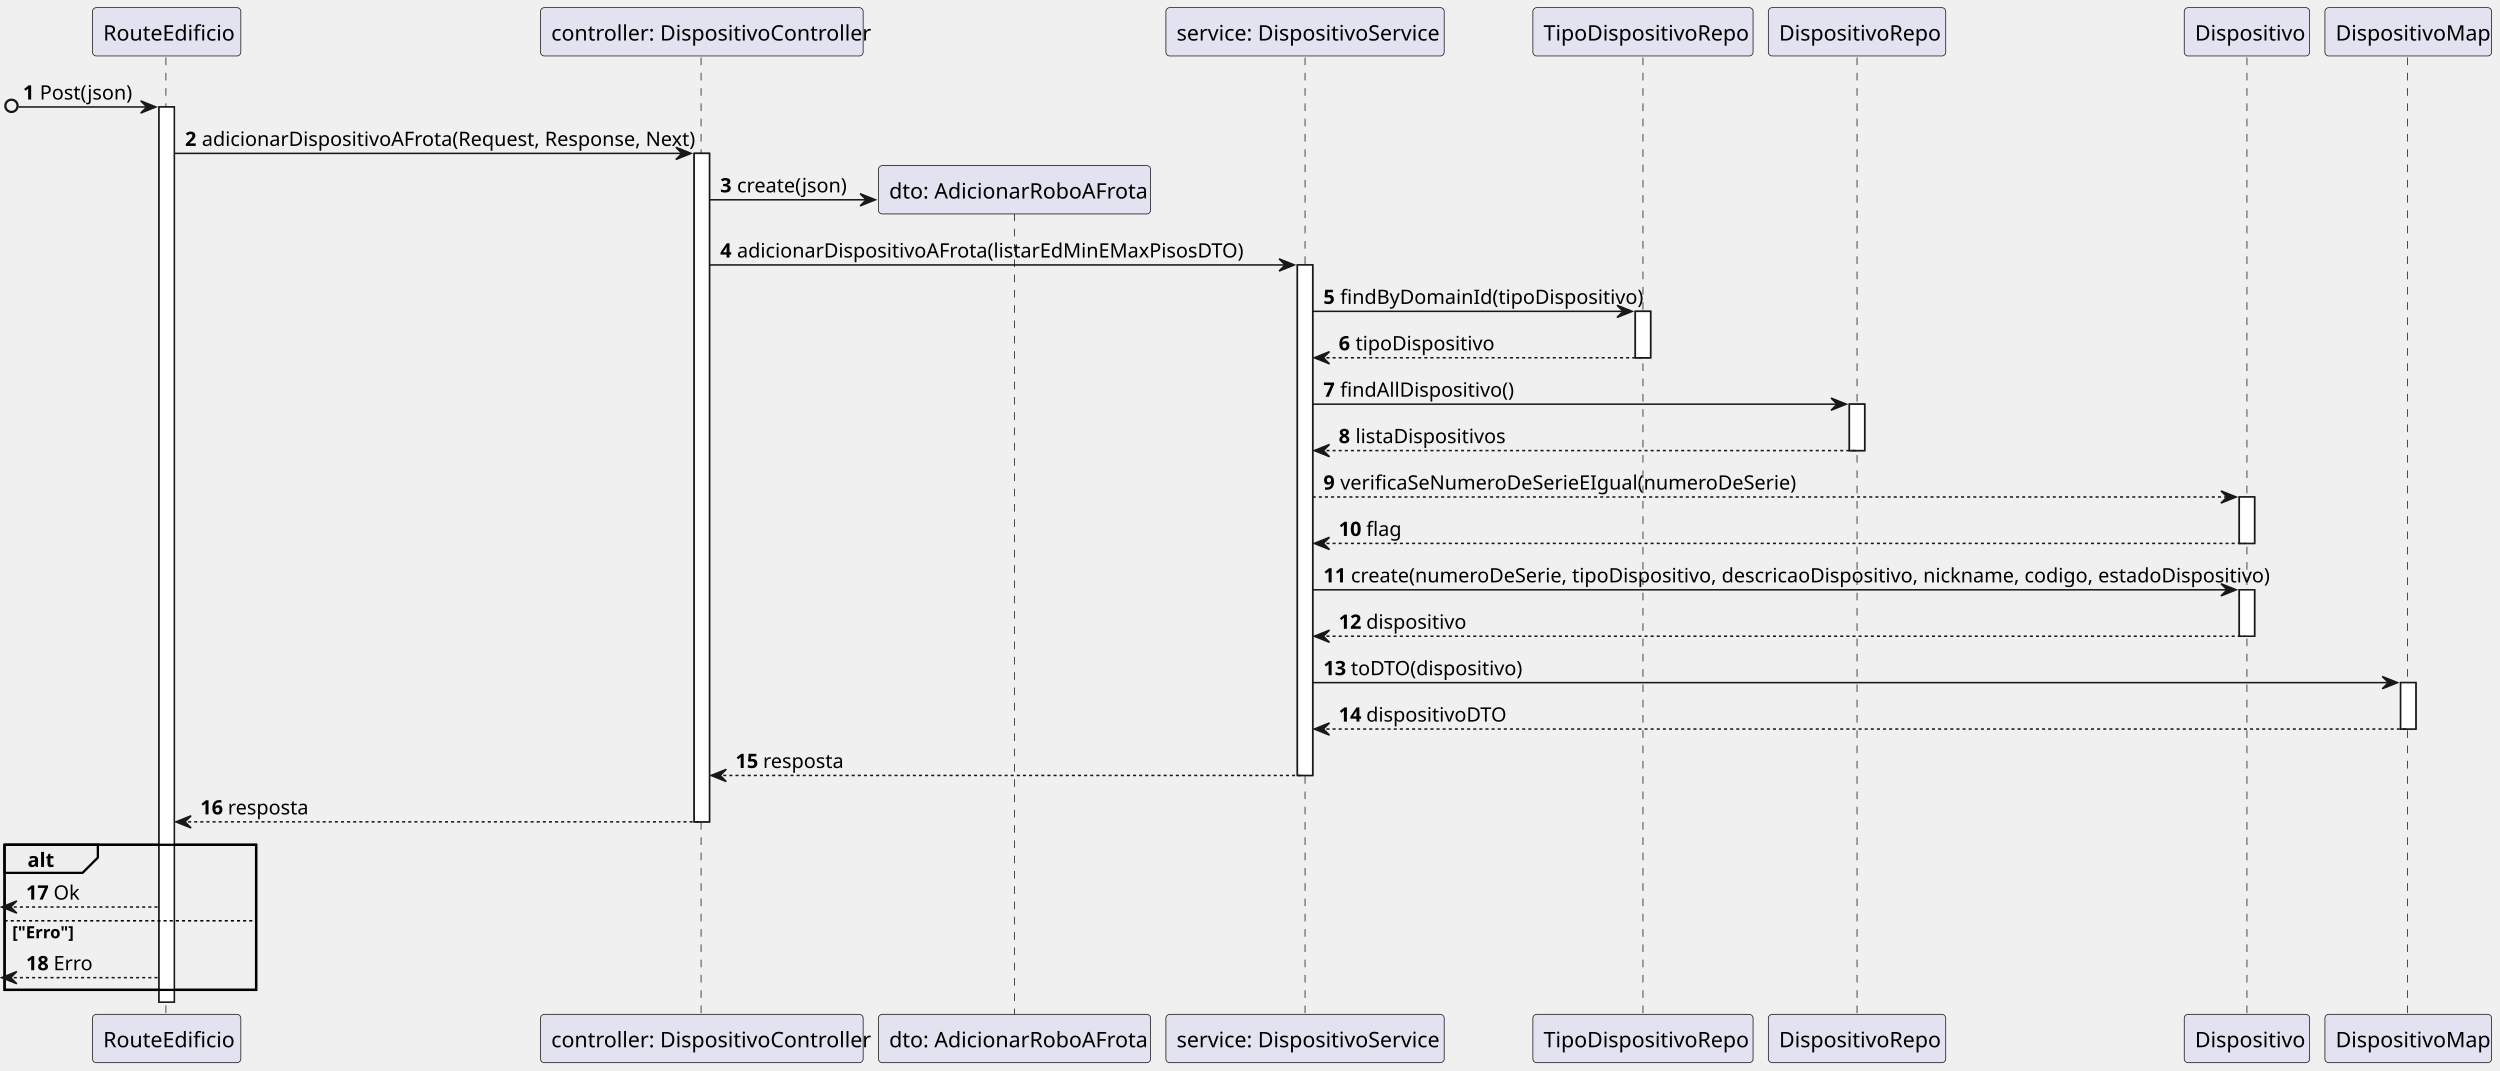
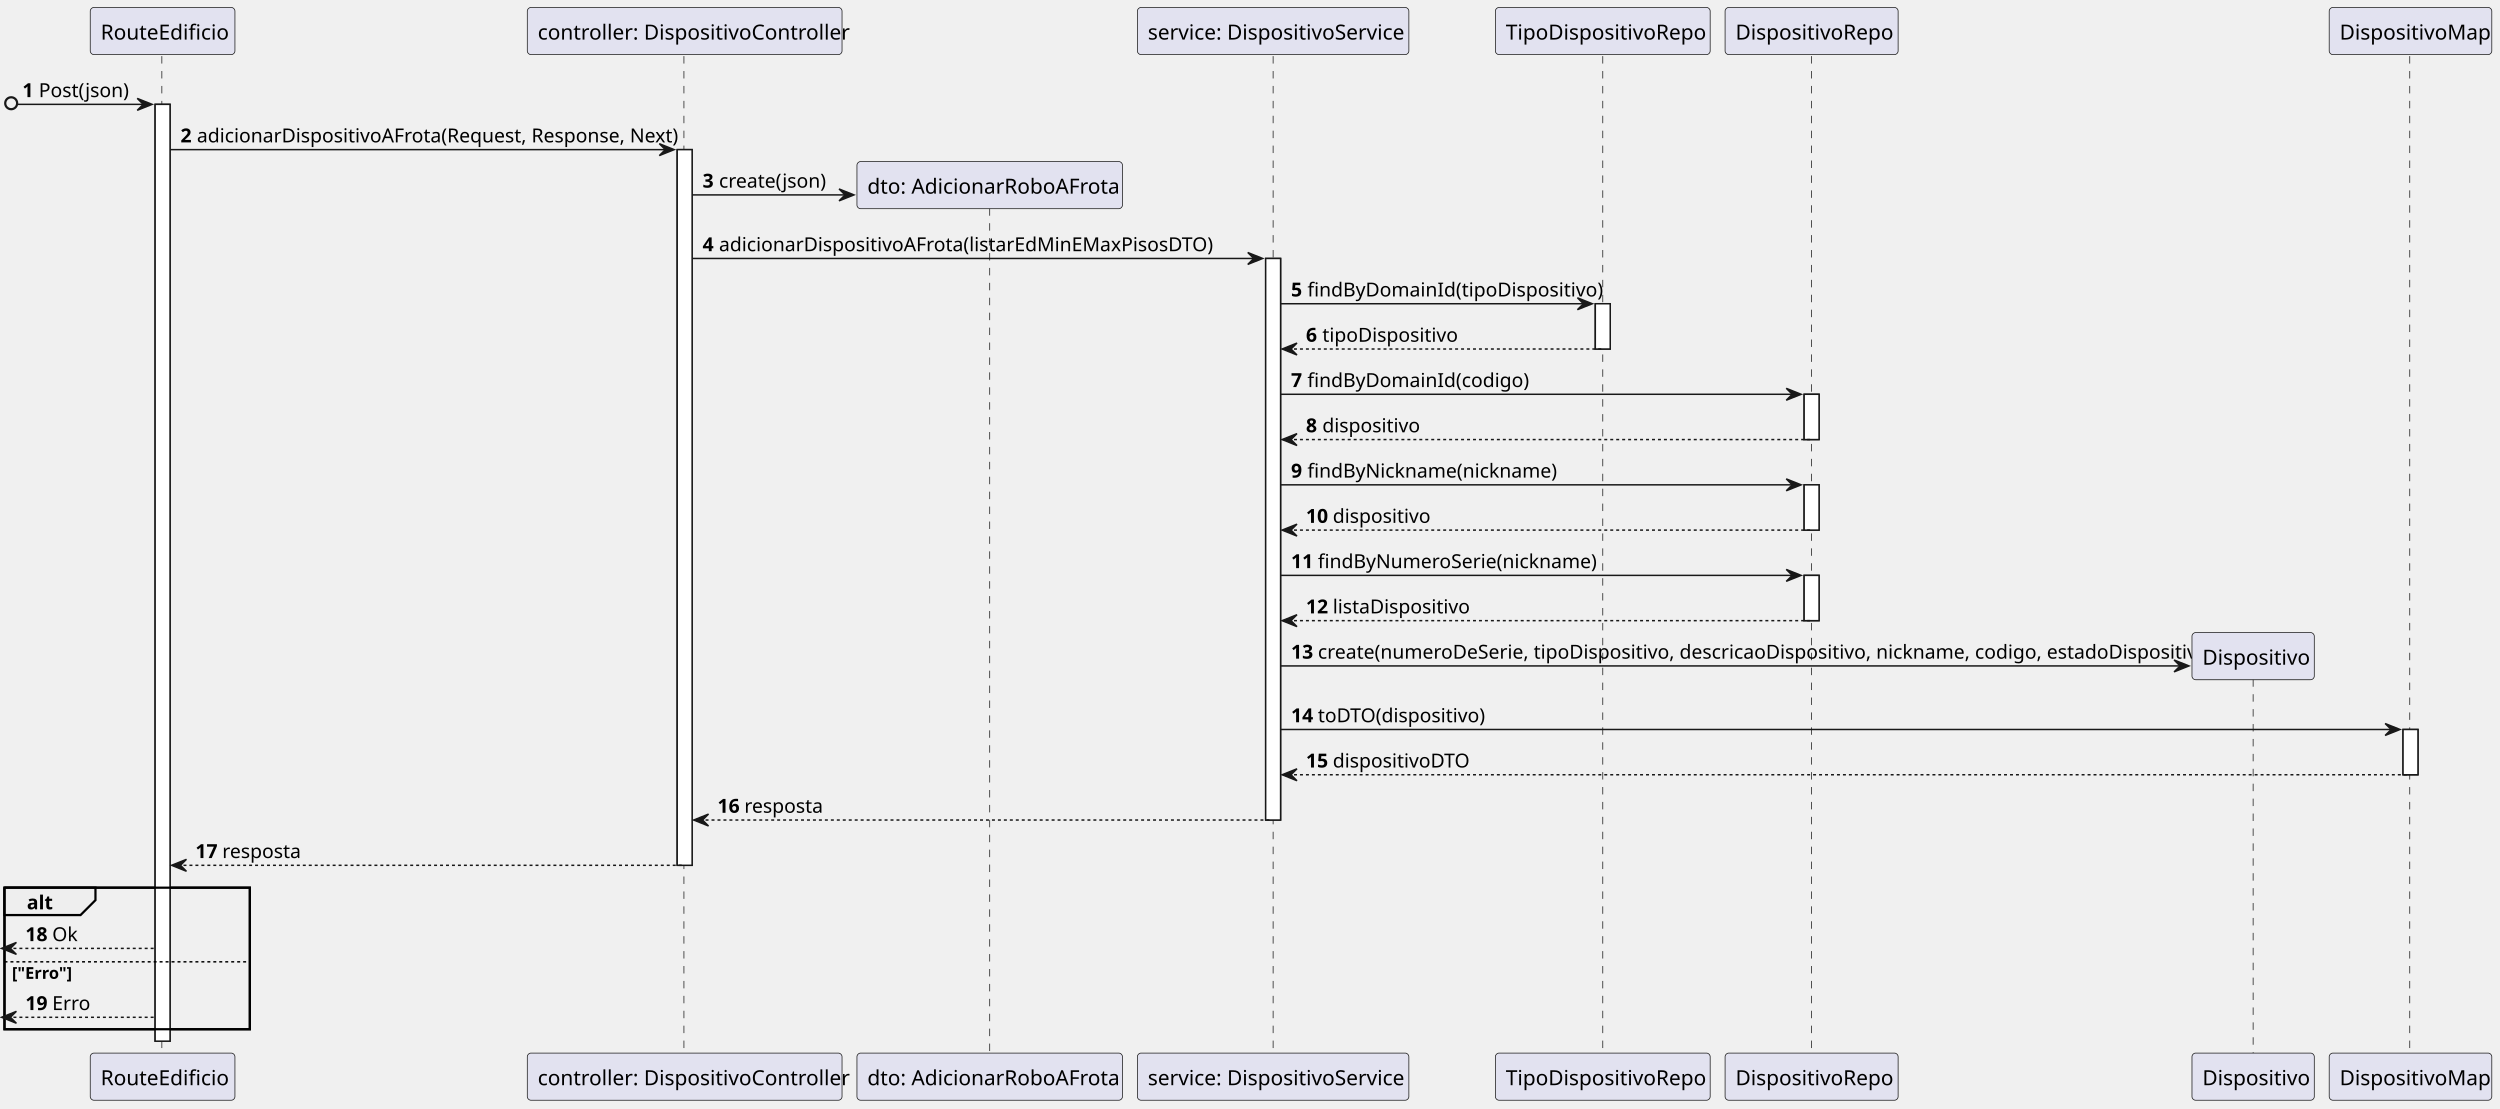
- <svg xmlns="http://www.w3.org/2000/svg" contentStyleType="text/css" height="700px" preserveAspectRatio="none" style="width:1635px;height:700px;background:#FFFFFF;" version="1.1" viewBox="0 0 1635 700" width="1635px" zoomAndPan="magnify">
+ <svg xmlns="http://www.w3.org/2000/svg" contentStyleType="text/css" height="743px" preserveAspectRatio="none" style="width:1676px;height:743px;background:#FFFFFF;" version="1.1" viewBox="0 0 1676 743" width="1676px" zoomAndPan="magnify">
  <defs />
  <g>
-     <rect fill="#FFFFFF" height="585.422" style="stroke:#181818;stroke-width:1.0;" width="10" x="104" y="69.961" />
-     <rect fill="#FFFFFF" height="437.18" style="stroke:#181818;stroke-width:1.0;" width="10" x="454" y="100.312" />
-     <rect fill="#FFFFFF" height="333.867" style="stroke:#181818;stroke-width:1.0;" width="10" x="848.5" y="173.273" />
+     <rect fill="#FFFFFF" height="628.031" style="stroke:#181818;stroke-width:1.0;" width="10" x="104" y="69.961" />
+     <rect fill="#FFFFFF" height="479.789" style="stroke:#181818;stroke-width:1.0;" width="10" x="454" y="100.312" />
+     <rect fill="#FFFFFF" height="376.477" style="stroke:#181818;stroke-width:1.0;" width="10" x="848.5" y="173.273" />
    <rect fill="#FFFFFF" height="30.352" style="stroke:#181818;stroke-width:1.0;" width="10" x="1069.5" y="203.625" />
    <rect fill="#FFFFFF" height="30.352" style="stroke:#181818;stroke-width:1.0;" width="10" x="1209.5" y="264.328" />
-     <rect fill="#FFFFFF" height="30.352" style="stroke:#181818;stroke-width:1.0;" width="10" x="1464.5" y="325.031" />
-     <rect fill="#FFFFFF" height="30.352" style="stroke:#181818;stroke-width:1.0;" width="10" x="1464.5" y="385.734" />
-     <rect fill="#FFFFFF" height="30.352" style="stroke:#181818;stroke-width:1.0;" width="10" x="1570" y="446.438" />
-     <rect fill="none" height="94.891" style="stroke:#000000;stroke-width:1.5;" width="164.5" x="3" y="552.492" />
-     <line style="stroke:#181818;stroke-width:0.5;stroke-dasharray:5.0,5.0;" x1="108.5" x2="108.5" y1="37.609" y2="664.383" />
-     <line style="stroke:#181818;stroke-width:0.5;stroke-dasharray:5.0,5.0;" x1="458.5" x2="458.5" y1="37.609" y2="664.383" />
-     <line style="stroke:#181818;stroke-width:0.5;stroke-dasharray:5.0,5.0;" x1="663.5" x2="663.5" y1="139.617" y2="664.383" />
-     <line style="stroke:#181818;stroke-width:0.5;stroke-dasharray:5.0,5.0;" x1="853.5" x2="853.5" y1="37.609" y2="664.383" />
-     <line style="stroke:#181818;stroke-width:0.5;stroke-dasharray:5.0,5.0;" x1="1074.5" x2="1074.5" y1="37.609" y2="664.383" />
-     <line style="stroke:#181818;stroke-width:0.5;stroke-dasharray:5.0,5.0;" x1="1214.5" x2="1214.5" y1="37.609" y2="664.383" />
-     <line style="stroke:#181818;stroke-width:0.5;stroke-dasharray:5.0,5.0;" x1="1469.5" x2="1469.5" y1="37.609" y2="664.383" />
-     <line style="stroke:#181818;stroke-width:0.5;stroke-dasharray:5.0,5.0;" x1="1574.5" x2="1574.5" y1="37.609" y2="664.383" />
+     <rect fill="#FFFFFF" height="30.352" style="stroke:#181818;stroke-width:1.0;" width="10" x="1209.5" y="325.031" />
+     <rect fill="#FFFFFF" height="30.352" style="stroke:#181818;stroke-width:1.0;" width="10" x="1209.5" y="385.734" />
+     <rect fill="#FFFFFF" height="30.352" style="stroke:#181818;stroke-width:1.0;" width="10" x="1611" y="489.047" />
+     <rect fill="none" height="94.891" style="stroke:#000000;stroke-width:1.5;" width="164.5" x="3" y="595.102" />
+     <line style="stroke:#181818;stroke-width:0.5;stroke-dasharray:5.0,5.0;" x1="108.5" x2="108.5" y1="37.609" y2="706.992" />
+     <line style="stroke:#181818;stroke-width:0.5;stroke-dasharray:5.0,5.0;" x1="458.5" x2="458.5" y1="37.609" y2="706.992" />
+     <line style="stroke:#181818;stroke-width:0.5;stroke-dasharray:5.0,5.0;" x1="663.5" x2="663.5" y1="139.617" y2="706.992" />
+     <line style="stroke:#181818;stroke-width:0.5;stroke-dasharray:5.0,5.0;" x1="853.5" x2="853.5" y1="37.609" y2="706.992" />
+     <line style="stroke:#181818;stroke-width:0.5;stroke-dasharray:5.0,5.0;" x1="1074.5" x2="1074.5" y1="37.609" y2="706.992" />
+     <line style="stroke:#181818;stroke-width:0.5;stroke-dasharray:5.0,5.0;" x1="1214.5" x2="1214.5" y1="37.609" y2="706.992" />
+     <line style="stroke:#181818;stroke-width:0.5;stroke-dasharray:5.0,5.0;" x1="1510.5" x2="1510.5" y1="455.391" y2="706.992" />
+     <line style="stroke:#181818;stroke-width:0.5;stroke-dasharray:5.0,5.0;" x1="1615.5" x2="1615.5" y1="37.609" y2="706.992" />
    <rect fill="#E2E2F0" height="31.609" rx="2.5" ry="2.5" style="stroke:#181818;stroke-width:0.5;" width="97" x="60.5" y="5" />
    <text fill="#000000" font-family="sans-serif" font-size="14" lengthAdjust="spacing" textLength="83" x="67.5" y="26.533">RouteEdificio</text>
-     <rect fill="#E2E2F0" height="31.609" rx="2.5" ry="2.5" style="stroke:#181818;stroke-width:0.5;" width="97" x="60.5" y="663.383" />
-     <text fill="#000000" font-family="sans-serif" font-size="14" lengthAdjust="spacing" textLength="83" x="67.5" y="684.916">RouteEdificio</text>
+     <rect fill="#E2E2F0" height="31.609" rx="2.5" ry="2.5" style="stroke:#181818;stroke-width:0.5;" width="97" x="60.5" y="705.992" />
+     <text fill="#000000" font-family="sans-serif" font-size="14" lengthAdjust="spacing" textLength="83" x="67.5" y="727.525">RouteEdificio</text>
    <rect fill="#E2E2F0" height="31.609" rx="2.5" ry="2.5" style="stroke:#181818;stroke-width:0.5;" width="211" x="353.5" y="5" />
    <text fill="#000000" font-family="sans-serif" font-size="14" lengthAdjust="spacing" textLength="197" x="360.5" y="26.533">controller: DispositivoController</text>
-     <rect fill="#E2E2F0" height="31.609" rx="2.5" ry="2.5" style="stroke:#181818;stroke-width:0.5;" width="211" x="353.5" y="663.383" />
-     <text fill="#000000" font-family="sans-serif" font-size="14" lengthAdjust="spacing" textLength="197" x="360.5" y="684.916">controller: DispositivoController</text>
-     <rect fill="#E2E2F0" height="31.609" rx="2.5" ry="2.5" style="stroke:#181818;stroke-width:0.5;" width="178" x="574.5" y="663.383" />
-     <text fill="#000000" font-family="sans-serif" font-size="14" lengthAdjust="spacing" textLength="164" x="581.5" y="684.916">dto: AdicionarRoboAFrota</text>
+     <rect fill="#E2E2F0" height="31.609" rx="2.5" ry="2.5" style="stroke:#181818;stroke-width:0.5;" width="211" x="353.5" y="705.992" />
+     <text fill="#000000" font-family="sans-serif" font-size="14" lengthAdjust="spacing" textLength="197" x="360.5" y="727.525">controller: DispositivoController</text>
+     <rect fill="#E2E2F0" height="31.609" rx="2.5" ry="2.5" style="stroke:#181818;stroke-width:0.5;" width="178" x="574.5" y="705.992" />
+     <text fill="#000000" font-family="sans-serif" font-size="14" lengthAdjust="spacing" textLength="164" x="581.5" y="727.525">dto: AdicionarRoboAFrota</text>
    <rect fill="#E2E2F0" height="31.609" rx="2.5" ry="2.5" style="stroke:#181818;stroke-width:0.5;" width="182" x="762.5" y="5" />
    <text fill="#000000" font-family="sans-serif" font-size="14" lengthAdjust="spacing" textLength="168" x="769.5" y="26.533">service: DispositivoService</text>
-     <rect fill="#E2E2F0" height="31.609" rx="2.5" ry="2.5" style="stroke:#181818;stroke-width:0.5;" width="182" x="762.5" y="663.383" />
-     <text fill="#000000" font-family="sans-serif" font-size="14" lengthAdjust="spacing" textLength="168" x="769.5" y="684.916">service: DispositivoService</text>
+     <rect fill="#E2E2F0" height="31.609" rx="2.5" ry="2.5" style="stroke:#181818;stroke-width:0.5;" width="182" x="762.5" y="705.992" />
+     <text fill="#000000" font-family="sans-serif" font-size="14" lengthAdjust="spacing" textLength="168" x="769.5" y="727.525">service: DispositivoService</text>
    <rect fill="#E2E2F0" height="31.609" rx="2.5" ry="2.5" style="stroke:#181818;stroke-width:0.5;" width="144" x="1002.5" y="5" />
    <text fill="#000000" font-family="sans-serif" font-size="14" lengthAdjust="spacing" textLength="130" x="1009.5" y="26.533">TipoDispositivoRepo</text>
-     <rect fill="#E2E2F0" height="31.609" rx="2.5" ry="2.5" style="stroke:#181818;stroke-width:0.5;" width="144" x="1002.5" y="663.383" />
-     <text fill="#000000" font-family="sans-serif" font-size="14" lengthAdjust="spacing" textLength="130" x="1009.5" y="684.916">TipoDispositivoRepo</text>
+     <rect fill="#E2E2F0" height="31.609" rx="2.5" ry="2.5" style="stroke:#181818;stroke-width:0.5;" width="144" x="1002.5" y="705.992" />
+     <text fill="#000000" font-family="sans-serif" font-size="14" lengthAdjust="spacing" textLength="130" x="1009.5" y="727.525">TipoDispositivoRepo</text>
    <rect fill="#E2E2F0" height="31.609" rx="2.5" ry="2.5" style="stroke:#181818;stroke-width:0.5;" width="116" x="1156.5" y="5" />
    <text fill="#000000" font-family="sans-serif" font-size="14" lengthAdjust="spacing" textLength="102" x="1163.5" y="26.533">DispositivoRepo</text>
-     <rect fill="#E2E2F0" height="31.609" rx="2.5" ry="2.5" style="stroke:#181818;stroke-width:0.5;" width="116" x="1156.5" y="663.383" />
-     <text fill="#000000" font-family="sans-serif" font-size="14" lengthAdjust="spacing" textLength="102" x="1163.5" y="684.916">DispositivoRepo</text>
-     <rect fill="#E2E2F0" height="31.609" rx="2.5" ry="2.5" style="stroke:#181818;stroke-width:0.5;" width="82" x="1428.5" y="5" />
-     <text fill="#000000" font-family="sans-serif" font-size="14" lengthAdjust="spacing" textLength="68" x="1435.5" y="26.533">Dispositivo</text>
-     <rect fill="#E2E2F0" height="31.609" rx="2.5" ry="2.5" style="stroke:#181818;stroke-width:0.5;" width="82" x="1428.5" y="663.383" />
-     <text fill="#000000" font-family="sans-serif" font-size="14" lengthAdjust="spacing" textLength="68" x="1435.5" y="684.916">Dispositivo</text>
-     <rect fill="#E2E2F0" height="31.609" rx="2.5" ry="2.5" style="stroke:#181818;stroke-width:0.5;" width="109" x="1520.5" y="5" />
-     <text fill="#000000" font-family="sans-serif" font-size="14" lengthAdjust="spacing" textLength="95" x="1527.5" y="26.533">DispositivoMap</text>
-     <rect fill="#E2E2F0" height="31.609" rx="2.5" ry="2.5" style="stroke:#181818;stroke-width:0.5;" width="109" x="1520.5" y="663.383" />
-     <text fill="#000000" font-family="sans-serif" font-size="14" lengthAdjust="spacing" textLength="95" x="1527.5" y="684.916">DispositivoMap</text>
-     <rect fill="#FFFFFF" height="585.422" style="stroke:#181818;stroke-width:1.0;" width="10" x="104" y="69.961" />
-     <rect fill="#FFFFFF" height="437.18" style="stroke:#181818;stroke-width:1.0;" width="10" x="454" y="100.312" />
-     <rect fill="#FFFFFF" height="333.867" style="stroke:#181818;stroke-width:1.0;" width="10" x="848.5" y="173.273" />
+     <rect fill="#E2E2F0" height="31.609" rx="2.5" ry="2.5" style="stroke:#181818;stroke-width:0.5;" width="116" x="1156.5" y="705.992" />
+     <text fill="#000000" font-family="sans-serif" font-size="14" lengthAdjust="spacing" textLength="102" x="1163.5" y="727.525">DispositivoRepo</text>
+     <rect fill="#E2E2F0" height="31.609" rx="2.5" ry="2.5" style="stroke:#181818;stroke-width:0.5;" width="82" x="1469.5" y="705.992" />
+     <text fill="#000000" font-family="sans-serif" font-size="14" lengthAdjust="spacing" textLength="68" x="1476.5" y="727.525">Dispositivo</text>
+     <rect fill="#E2E2F0" height="31.609" rx="2.5" ry="2.5" style="stroke:#181818;stroke-width:0.5;" width="109" x="1561.5" y="5" />
+     <text fill="#000000" font-family="sans-serif" font-size="14" lengthAdjust="spacing" textLength="95" x="1568.5" y="26.533">DispositivoMap</text>
+     <rect fill="#E2E2F0" height="31.609" rx="2.5" ry="2.5" style="stroke:#181818;stroke-width:0.5;" width="109" x="1561.5" y="705.992" />
+     <text fill="#000000" font-family="sans-serif" font-size="14" lengthAdjust="spacing" textLength="95" x="1568.5" y="727.525">DispositivoMap</text>
+     <rect fill="#FFFFFF" height="628.031" style="stroke:#181818;stroke-width:1.0;" width="10" x="104" y="69.961" />
+     <rect fill="#FFFFFF" height="479.789" style="stroke:#181818;stroke-width:1.0;" width="10" x="454" y="100.312" />
+     <rect fill="#FFFFFF" height="376.477" style="stroke:#181818;stroke-width:1.0;" width="10" x="848.5" y="173.273" />
    <rect fill="#FFFFFF" height="30.352" style="stroke:#181818;stroke-width:1.0;" width="10" x="1069.5" y="203.625" />
    <rect fill="#FFFFFF" height="30.352" style="stroke:#181818;stroke-width:1.0;" width="10" x="1209.5" y="264.328" />
-     <rect fill="#FFFFFF" height="30.352" style="stroke:#181818;stroke-width:1.0;" width="10" x="1464.5" y="325.031" />
-     <rect fill="#FFFFFF" height="30.352" style="stroke:#181818;stroke-width:1.0;" width="10" x="1464.5" y="385.734" />
-     <rect fill="#FFFFFF" height="30.352" style="stroke:#181818;stroke-width:1.0;" width="10" x="1570" y="446.438" />
+     <rect fill="#FFFFFF" height="30.352" style="stroke:#181818;stroke-width:1.0;" width="10" x="1209.5" y="325.031" />
+     <rect fill="#FFFFFF" height="30.352" style="stroke:#181818;stroke-width:1.0;" width="10" x="1209.5" y="385.734" />
+     <rect fill="#FFFFFF" height="30.352" style="stroke:#181818;stroke-width:1.0;" width="10" x="1611" y="489.047" />
    <ellipse cx="7.5" cy="69.211" fill="none" rx="4" ry="4" style="stroke:#181818;stroke-width:1.5;" />
    <polygon fill="#181818" points="92,65.961,102,69.961,92,73.961,96,69.961" style="stroke:#181818;stroke-width:1.0;" />
    <line style="stroke:#181818;stroke-width:1.0;" x1="12" x2="98" y1="69.961" y2="69.961" />
    <text fill="#000000" font-family="sans-serif" font-size="13" font-weight="bold" lengthAdjust="spacing" textLength="7" x="15" y="65.105">1</text>
    <text fill="#000000" font-family="sans-serif" font-size="13" lengthAdjust="spacing" textLength="59" x="26" y="65.105">Post(json)</text>
    <polygon fill="#181818" points="442,96.312,452,100.312,442,104.312,446,100.312" style="stroke:#181818;stroke-width:1.0;" />
    <line style="stroke:#181818;stroke-width:1.0;" x1="114" x2="448" y1="100.312" y2="100.312" />
    <text fill="#000000" font-family="sans-serif" font-size="13" font-weight="bold" lengthAdjust="spacing" textLength="7" x="121" y="95.456">2</text>
    <text fill="#000000" font-family="sans-serif" font-size="13" lengthAdjust="spacing" textLength="310" x="132" y="95.456">adicionarDispositivoAFrota(Request, Response, Next)</text>
    <polygon fill="#181818" points="562.5,126.664,572.5,130.664,562.5,134.664,566.5,130.664" style="stroke:#181818;stroke-width:1.0;" />
    <line style="stroke:#181818;stroke-width:1.0;" x1="464" x2="568.5" y1="130.664" y2="130.664" />
    <text fill="#000000" font-family="sans-serif" font-size="13" font-weight="bold" lengthAdjust="spacing" textLength="7" x="471" y="125.808">3</text>
    <text fill="#000000" font-family="sans-serif" font-size="13" lengthAdjust="spacing" textLength="68" x="482" y="125.808">create(json)</text>
    <rect fill="#E2E2F0" height="31.609" rx="2.5" ry="2.5" style="stroke:#181818;stroke-width:0.5;" width="178" x="574.5" y="108.312" />
    <text fill="#000000" font-family="sans-serif" font-size="14" lengthAdjust="spacing" textLength="164" x="581.5" y="129.846">dto: AdicionarRoboAFrota</text>
    <polygon fill="#181818" points="836.5,169.273,846.5,173.273,836.5,177.273,840.5,173.273" style="stroke:#181818;stroke-width:1.0;" />
    <line style="stroke:#181818;stroke-width:1.0;" x1="464" x2="842.5" y1="173.273" y2="173.273" />
    <text fill="#000000" font-family="sans-serif" font-size="13" font-weight="bold" lengthAdjust="spacing" textLength="7" x="471" y="168.417">4</text>
    <text fill="#000000" font-family="sans-serif" font-size="13" lengthAdjust="spacing" textLength="319" x="482" y="168.417">adicionarDispositivoAFrota(listarEdMinEMaxPisosDTO)</text>
    <polygon fill="#181818" points="1057.5,199.625,1067.5,203.625,1057.5,207.625,1061.5,203.625" style="stroke:#181818;stroke-width:1.0;" />
    <line style="stroke:#181818;stroke-width:1.0;" x1="858.5" x2="1063.5" y1="203.625" y2="203.625" />
    <text fill="#000000" font-family="sans-serif" font-size="13" font-weight="bold" lengthAdjust="spacing" textLength="7" x="865.5" y="198.769">5</text>
    <text fill="#000000" font-family="sans-serif" font-size="13" lengthAdjust="spacing" textLength="181" x="876.5" y="198.769">findByDomainId(tipoDispositivo)</text>
    <polygon fill="#181818" points="869.5,229.977,859.5,233.977,869.5,237.977,865.5,233.977" style="stroke:#181818;stroke-width:1.0;" />
    <line style="stroke:#181818;stroke-width:1.0;stroke-dasharray:2.0,2.0;" x1="863.5" x2="1073.5" y1="233.977" y2="233.977" />
    <text fill="#000000" font-family="sans-serif" font-size="13" font-weight="bold" lengthAdjust="spacing" textLength="7" x="875.5" y="229.12">6</text>
    <text fill="#000000" font-family="sans-serif" font-size="13" lengthAdjust="spacing" textLength="83" x="886.5" y="229.12">tipoDispositivo</text>
    <polygon fill="#181818" points="1197.5,260.328,1207.5,264.328,1197.5,268.328,1201.5,264.328" style="stroke:#181818;stroke-width:1.0;" />
    <line style="stroke:#181818;stroke-width:1.0;" x1="858.5" x2="1203.5" y1="264.328" y2="264.328" />
    <text fill="#000000" font-family="sans-serif" font-size="13" font-weight="bold" lengthAdjust="spacing" textLength="7" x="865.5" y="259.472">7</text>
-     <text fill="#000000" font-family="sans-serif" font-size="13" lengthAdjust="spacing" textLength="105" x="876.5" y="259.472">findAllDispositivo()</text>
+     <text fill="#000000" font-family="sans-serif" font-size="13" lengthAdjust="spacing" textLength="136" x="876.5" y="259.472">findByDomainId(codigo)</text>
    <polygon fill="#181818" points="869.5,290.68,859.5,294.68,869.5,298.68,865.5,294.68" style="stroke:#181818;stroke-width:1.0;" />
    <line style="stroke:#181818;stroke-width:1.0;stroke-dasharray:2.0,2.0;" x1="863.5" x2="1213.5" y1="294.68" y2="294.68" />
    <text fill="#000000" font-family="sans-serif" font-size="13" font-weight="bold" lengthAdjust="spacing" textLength="7" x="875.5" y="289.823">8</text>
-     <text fill="#000000" font-family="sans-serif" font-size="13" lengthAdjust="spacing" textLength="93" x="886.5" y="289.823">listaDispositivos</text>
-     <polygon fill="#181818" points="1452.5,321.031,1462.5,325.031,1452.5,329.031,1456.5,325.031" style="stroke:#181818;stroke-width:1.0;" />
-     <line style="stroke:#181818;stroke-width:1.0;stroke-dasharray:2.0,2.0;" x1="858.5" x2="1458.5" y1="325.031" y2="325.031" />
+     <text fill="#000000" font-family="sans-serif" font-size="13" lengthAdjust="spacing" textLength="60" x="886.5" y="289.823">dispositivo</text>
+     <polygon fill="#181818" points="1197.5,321.031,1207.5,325.031,1197.5,329.031,1201.5,325.031" style="stroke:#181818;stroke-width:1.0;" />
+     <line style="stroke:#181818;stroke-width:1.0;" x1="858.5" x2="1203.5" y1="325.031" y2="325.031" />
    <text fill="#000000" font-family="sans-serif" font-size="13" font-weight="bold" lengthAdjust="spacing" textLength="7" x="865.5" y="320.175">9</text>
-     <text fill="#000000" font-family="sans-serif" font-size="13" lengthAdjust="spacing" textLength="279" x="876.5" y="320.175">verificaSeNumeroDeSerieEIgual(numeroDeSerie)</text>
+     <text fill="#000000" font-family="sans-serif" font-size="13" lengthAdjust="spacing" textLength="158" x="876.5" y="320.175">findByNickname(nickname)</text>
    <polygon fill="#181818" points="869.5,351.383,859.5,355.383,869.5,359.383,865.5,355.383" style="stroke:#181818;stroke-width:1.0;" />
-     <line style="stroke:#181818;stroke-width:1.0;stroke-dasharray:2.0,2.0;" x1="863.5" x2="1468.5" y1="355.383" y2="355.383" />
+     <line style="stroke:#181818;stroke-width:1.0;stroke-dasharray:2.0,2.0;" x1="863.5" x2="1213.5" y1="355.383" y2="355.383" />
    <text fill="#000000" font-family="sans-serif" font-size="13" font-weight="bold" lengthAdjust="spacing" textLength="14" x="875.5" y="350.526">10</text>
-     <text fill="#000000" font-family="sans-serif" font-size="13" lengthAdjust="spacing" textLength="20" x="893.5" y="350.526">flag</text>
-     <polygon fill="#181818" points="1452.5,381.734,1462.5,385.734,1452.5,389.734,1456.5,385.734" style="stroke:#181818;stroke-width:1.0;" />
-     <line style="stroke:#181818;stroke-width:1.0;" x1="858.5" x2="1458.5" y1="385.734" y2="385.734" />
+     <text fill="#000000" font-family="sans-serif" font-size="13" lengthAdjust="spacing" textLength="60" x="893.5" y="350.526">dispositivo</text>
+     <polygon fill="#181818" points="1197.5,381.734,1207.5,385.734,1197.5,389.734,1201.5,385.734" style="stroke:#181818;stroke-width:1.0;" />
+     <line style="stroke:#181818;stroke-width:1.0;" x1="858.5" x2="1203.5" y1="385.734" y2="385.734" />
    <text fill="#000000" font-family="sans-serif" font-size="13" font-weight="bold" lengthAdjust="spacing" textLength="14" x="865.5" y="380.878">11</text>
-     <text fill="#000000" font-family="sans-serif" font-size="13" lengthAdjust="spacing" textLength="569" x="883.5" y="380.878">create(numeroDeSerie, tipoDispositivo, descricaoDispositivo, nickname, codigo, estadoDispositivo)</text>
+     <text fill="#000000" font-family="sans-serif" font-size="13" lengthAdjust="spacing" textLength="175" x="883.5" y="380.878">findByNumeroSerie(nickname)</text>
    <polygon fill="#181818" points="869.5,412.086,859.5,416.086,869.5,420.086,865.5,416.086" style="stroke:#181818;stroke-width:1.0;" />
-     <line style="stroke:#181818;stroke-width:1.0;stroke-dasharray:2.0,2.0;" x1="863.5" x2="1468.5" y1="416.086" y2="416.086" />
+     <line style="stroke:#181818;stroke-width:1.0;stroke-dasharray:2.0,2.0;" x1="863.5" x2="1213.5" y1="416.086" y2="416.086" />
    <text fill="#000000" font-family="sans-serif" font-size="13" font-weight="bold" lengthAdjust="spacing" textLength="14" x="875.5" y="411.229">12</text>
-     <text fill="#000000" font-family="sans-serif" font-size="13" lengthAdjust="spacing" textLength="60" x="893.5" y="411.229">dispositivo</text>
-     <polygon fill="#181818" points="1558,442.438,1568,446.438,1558,450.438,1562,446.438" style="stroke:#181818;stroke-width:1.0;" />
-     <line style="stroke:#181818;stroke-width:1.0;" x1="858.5" x2="1564" y1="446.438" y2="446.438" />
+     <text fill="#000000" font-family="sans-serif" font-size="13" lengthAdjust="spacing" textLength="86" x="893.5" y="411.229">listaDispositivo</text>
+     <polygon fill="#181818" points="1457.5,442.438,1467.5,446.438,1457.5,450.438,1461.5,446.438" style="stroke:#181818;stroke-width:1.0;" />
+     <line style="stroke:#181818;stroke-width:1.0;" x1="858.5" x2="1463.5" y1="446.438" y2="446.438" />
    <text fill="#000000" font-family="sans-serif" font-size="13" font-weight="bold" lengthAdjust="spacing" textLength="14" x="865.5" y="441.581">13</text>
-     <text fill="#000000" font-family="sans-serif" font-size="13" lengthAdjust="spacing" textLength="105" x="883.5" y="441.581">toDTO(dispositivo)</text>
-     <polygon fill="#181818" points="869.5,472.789,859.5,476.789,869.5,480.789,865.5,476.789" style="stroke:#181818;stroke-width:1.0;" />
-     <line style="stroke:#181818;stroke-width:1.0;stroke-dasharray:2.0,2.0;" x1="863.5" x2="1574" y1="476.789" y2="476.789" />
-     <text fill="#000000" font-family="sans-serif" font-size="13" font-weight="bold" lengthAdjust="spacing" textLength="14" x="875.5" y="471.933">14</text>
-     <text fill="#000000" font-family="sans-serif" font-size="13" lengthAdjust="spacing" textLength="86" x="893.5" y="471.933">dispositivoDTO</text>
-     <polygon fill="#181818" points="475,503.141,465,507.141,475,511.141,471,507.141" style="stroke:#181818;stroke-width:1.0;" />
-     <line style="stroke:#181818;stroke-width:1.0;stroke-dasharray:2.0,2.0;" x1="469" x2="852.5" y1="507.141" y2="507.141" />
-     <text fill="#000000" font-family="sans-serif" font-size="13" font-weight="bold" lengthAdjust="spacing" textLength="14" x="481" y="502.284">15</text>
-     <text fill="#000000" font-family="sans-serif" font-size="13" lengthAdjust="spacing" textLength="50" x="499" y="502.284">resposta</text>
-     <polygon fill="#181818" points="125,533.492,115,537.492,125,541.492,121,537.492" style="stroke:#181818;stroke-width:1.0;" />
-     <line style="stroke:#181818;stroke-width:1.0;stroke-dasharray:2.0,2.0;" x1="119" x2="458" y1="537.492" y2="537.492" />
-     <text fill="#000000" font-family="sans-serif" font-size="13" font-weight="bold" lengthAdjust="spacing" textLength="14" x="131" y="532.636">16</text>
-     <text fill="#000000" font-family="sans-serif" font-size="13" lengthAdjust="spacing" textLength="50" x="149" y="532.636">resposta</text>
-     <path d="M3,552.492 L64,552.492 L64,560.844 L54,570.844 L3,570.844 L3,552.492 " fill="#EEEEEE" style="stroke:#000000;stroke-width:1.5;" />
-     <rect fill="none" height="94.891" style="stroke:#000000;stroke-width:1.5;" width="164.5" x="3" y="552.492" />
-     <text fill="#000000" font-family="sans-serif" font-size="13" font-weight="bold" lengthAdjust="spacing" textLength="16" x="18" y="566.987">alt</text>
-     <polygon fill="#181818" points="11,589.195,1,593.195,11,597.195,7,593.195" style="stroke:#181818;stroke-width:1.0;" />
-     <line style="stroke:#181818;stroke-width:1.0;stroke-dasharray:2.0,2.0;" x1="5" x2="103" y1="593.195" y2="593.195" />
-     <text fill="#000000" font-family="sans-serif" font-size="13" font-weight="bold" lengthAdjust="spacing" textLength="14" x="17" y="588.339">17</text>
-     <text fill="#000000" font-family="sans-serif" font-size="13" lengthAdjust="spacing" textLength="17" x="35" y="588.339">Ok</text>
-     <line style="stroke:#000000;stroke-width:1.0;stroke-dasharray:2.0,2.0;" x1="3" x2="167.5" y1="602.195" y2="602.195" />
-     <text fill="#000000" font-family="sans-serif" font-size="11" font-weight="bold" lengthAdjust="spacing" textLength="41" x="8" y="613.614">["Erro"]</text>
-     <polygon fill="#181818" points="11,635.383,1,639.383,11,643.383,7,639.383" style="stroke:#181818;stroke-width:1.0;" />
-     <line style="stroke:#181818;stroke-width:1.0;stroke-dasharray:2.0,2.0;" x1="5" x2="103" y1="639.383" y2="639.383" />
-     <text fill="#000000" font-family="sans-serif" font-size="13" font-weight="bold" lengthAdjust="spacing" textLength="14" x="17" y="634.526">18</text>
-     <text fill="#000000" font-family="sans-serif" font-size="13" lengthAdjust="spacing" textLength="24" x="35" y="634.526">Erro</text>
+     <text fill="#000000" font-family="sans-serif" font-size="13" lengthAdjust="spacing" textLength="569" x="883.5" y="441.581">create(numeroDeSerie, tipoDispositivo, descricaoDispositivo, nickname, codigo, estadoDispositivo)</text>
+     <rect fill="#E2E2F0" height="31.609" rx="2.5" ry="2.5" style="stroke:#181818;stroke-width:0.5;" width="82" x="1469.5" y="424.086" />
+     <text fill="#000000" font-family="sans-serif" font-size="14" lengthAdjust="spacing" textLength="68" x="1476.5" y="445.619">Dispositivo</text>
+     <polygon fill="#181818" points="1599,485.047,1609,489.047,1599,493.047,1603,489.047" style="stroke:#181818;stroke-width:1.0;" />
+     <line style="stroke:#181818;stroke-width:1.0;" x1="858.5" x2="1605" y1="489.047" y2="489.047" />
+     <text fill="#000000" font-family="sans-serif" font-size="13" font-weight="bold" lengthAdjust="spacing" textLength="14" x="865.5" y="484.19">14</text>
+     <text fill="#000000" font-family="sans-serif" font-size="13" lengthAdjust="spacing" textLength="105" x="883.5" y="484.19">toDTO(dispositivo)</text>
+     <polygon fill="#181818" points="869.5,515.398,859.5,519.398,869.5,523.398,865.5,519.398" style="stroke:#181818;stroke-width:1.0;" />
+     <line style="stroke:#181818;stroke-width:1.0;stroke-dasharray:2.0,2.0;" x1="863.5" x2="1615" y1="519.398" y2="519.398" />
+     <text fill="#000000" font-family="sans-serif" font-size="13" font-weight="bold" lengthAdjust="spacing" textLength="14" x="875.5" y="514.542">15</text>
+     <text fill="#000000" font-family="sans-serif" font-size="13" lengthAdjust="spacing" textLength="86" x="893.5" y="514.542">dispositivoDTO</text>
+     <polygon fill="#181818" points="475,545.75,465,549.75,475,553.75,471,549.75" style="stroke:#181818;stroke-width:1.0;" />
+     <line style="stroke:#181818;stroke-width:1.0;stroke-dasharray:2.0,2.0;" x1="469" x2="852.5" y1="549.75" y2="549.75" />
+     <text fill="#000000" font-family="sans-serif" font-size="13" font-weight="bold" lengthAdjust="spacing" textLength="14" x="481" y="544.894">16</text>
+     <text fill="#000000" font-family="sans-serif" font-size="13" lengthAdjust="spacing" textLength="50" x="499" y="544.894">resposta</text>
+     <polygon fill="#181818" points="125,576.102,115,580.102,125,584.102,121,580.102" style="stroke:#181818;stroke-width:1.0;" />
+     <line style="stroke:#181818;stroke-width:1.0;stroke-dasharray:2.0,2.0;" x1="119" x2="458" y1="580.102" y2="580.102" />
+     <text fill="#000000" font-family="sans-serif" font-size="13" font-weight="bold" lengthAdjust="spacing" textLength="14" x="131" y="575.245">17</text>
+     <text fill="#000000" font-family="sans-serif" font-size="13" lengthAdjust="spacing" textLength="50" x="149" y="575.245">resposta</text>
+     <path d="M3,595.102 L64,595.102 L64,603.453 L54,613.453 L3,613.453 L3,595.102 " fill="#EEEEEE" style="stroke:#000000;stroke-width:1.5;" />
+     <rect fill="none" height="94.891" style="stroke:#000000;stroke-width:1.5;" width="164.5" x="3" y="595.102" />
+     <text fill="#000000" font-family="sans-serif" font-size="13" font-weight="bold" lengthAdjust="spacing" textLength="16" x="18" y="609.597">alt</text>
+     <polygon fill="#181818" points="11,631.805,1,635.805,11,639.805,7,635.805" style="stroke:#181818;stroke-width:1.0;" />
+     <line style="stroke:#181818;stroke-width:1.0;stroke-dasharray:2.0,2.0;" x1="5" x2="103" y1="635.805" y2="635.805" />
+     <text fill="#000000" font-family="sans-serif" font-size="13" font-weight="bold" lengthAdjust="spacing" textLength="14" x="17" y="630.948">18</text>
+     <text fill="#000000" font-family="sans-serif" font-size="13" lengthAdjust="spacing" textLength="17" x="35" y="630.948">Ok</text>
+     <line style="stroke:#000000;stroke-width:1.0;stroke-dasharray:2.0,2.0;" x1="3" x2="167.5" y1="644.805" y2="644.805" />
+     <text fill="#000000" font-family="sans-serif" font-size="11" font-weight="bold" lengthAdjust="spacing" textLength="41" x="8" y="656.224">["Erro"]</text>
+     <polygon fill="#181818" points="11,677.992,1,681.992,11,685.992,7,681.992" style="stroke:#181818;stroke-width:1.0;" />
+     <line style="stroke:#181818;stroke-width:1.0;stroke-dasharray:2.0,2.0;" x1="5" x2="103" y1="681.992" y2="681.992" />
+     <text fill="#000000" font-family="sans-serif" font-size="13" font-weight="bold" lengthAdjust="spacing" textLength="14" x="17" y="677.136">19</text>
+     <text fill="#000000" font-family="sans-serif" font-size="13" lengthAdjust="spacing" textLength="24" x="35" y="677.136">Erro</text>
  </g>
</svg>
